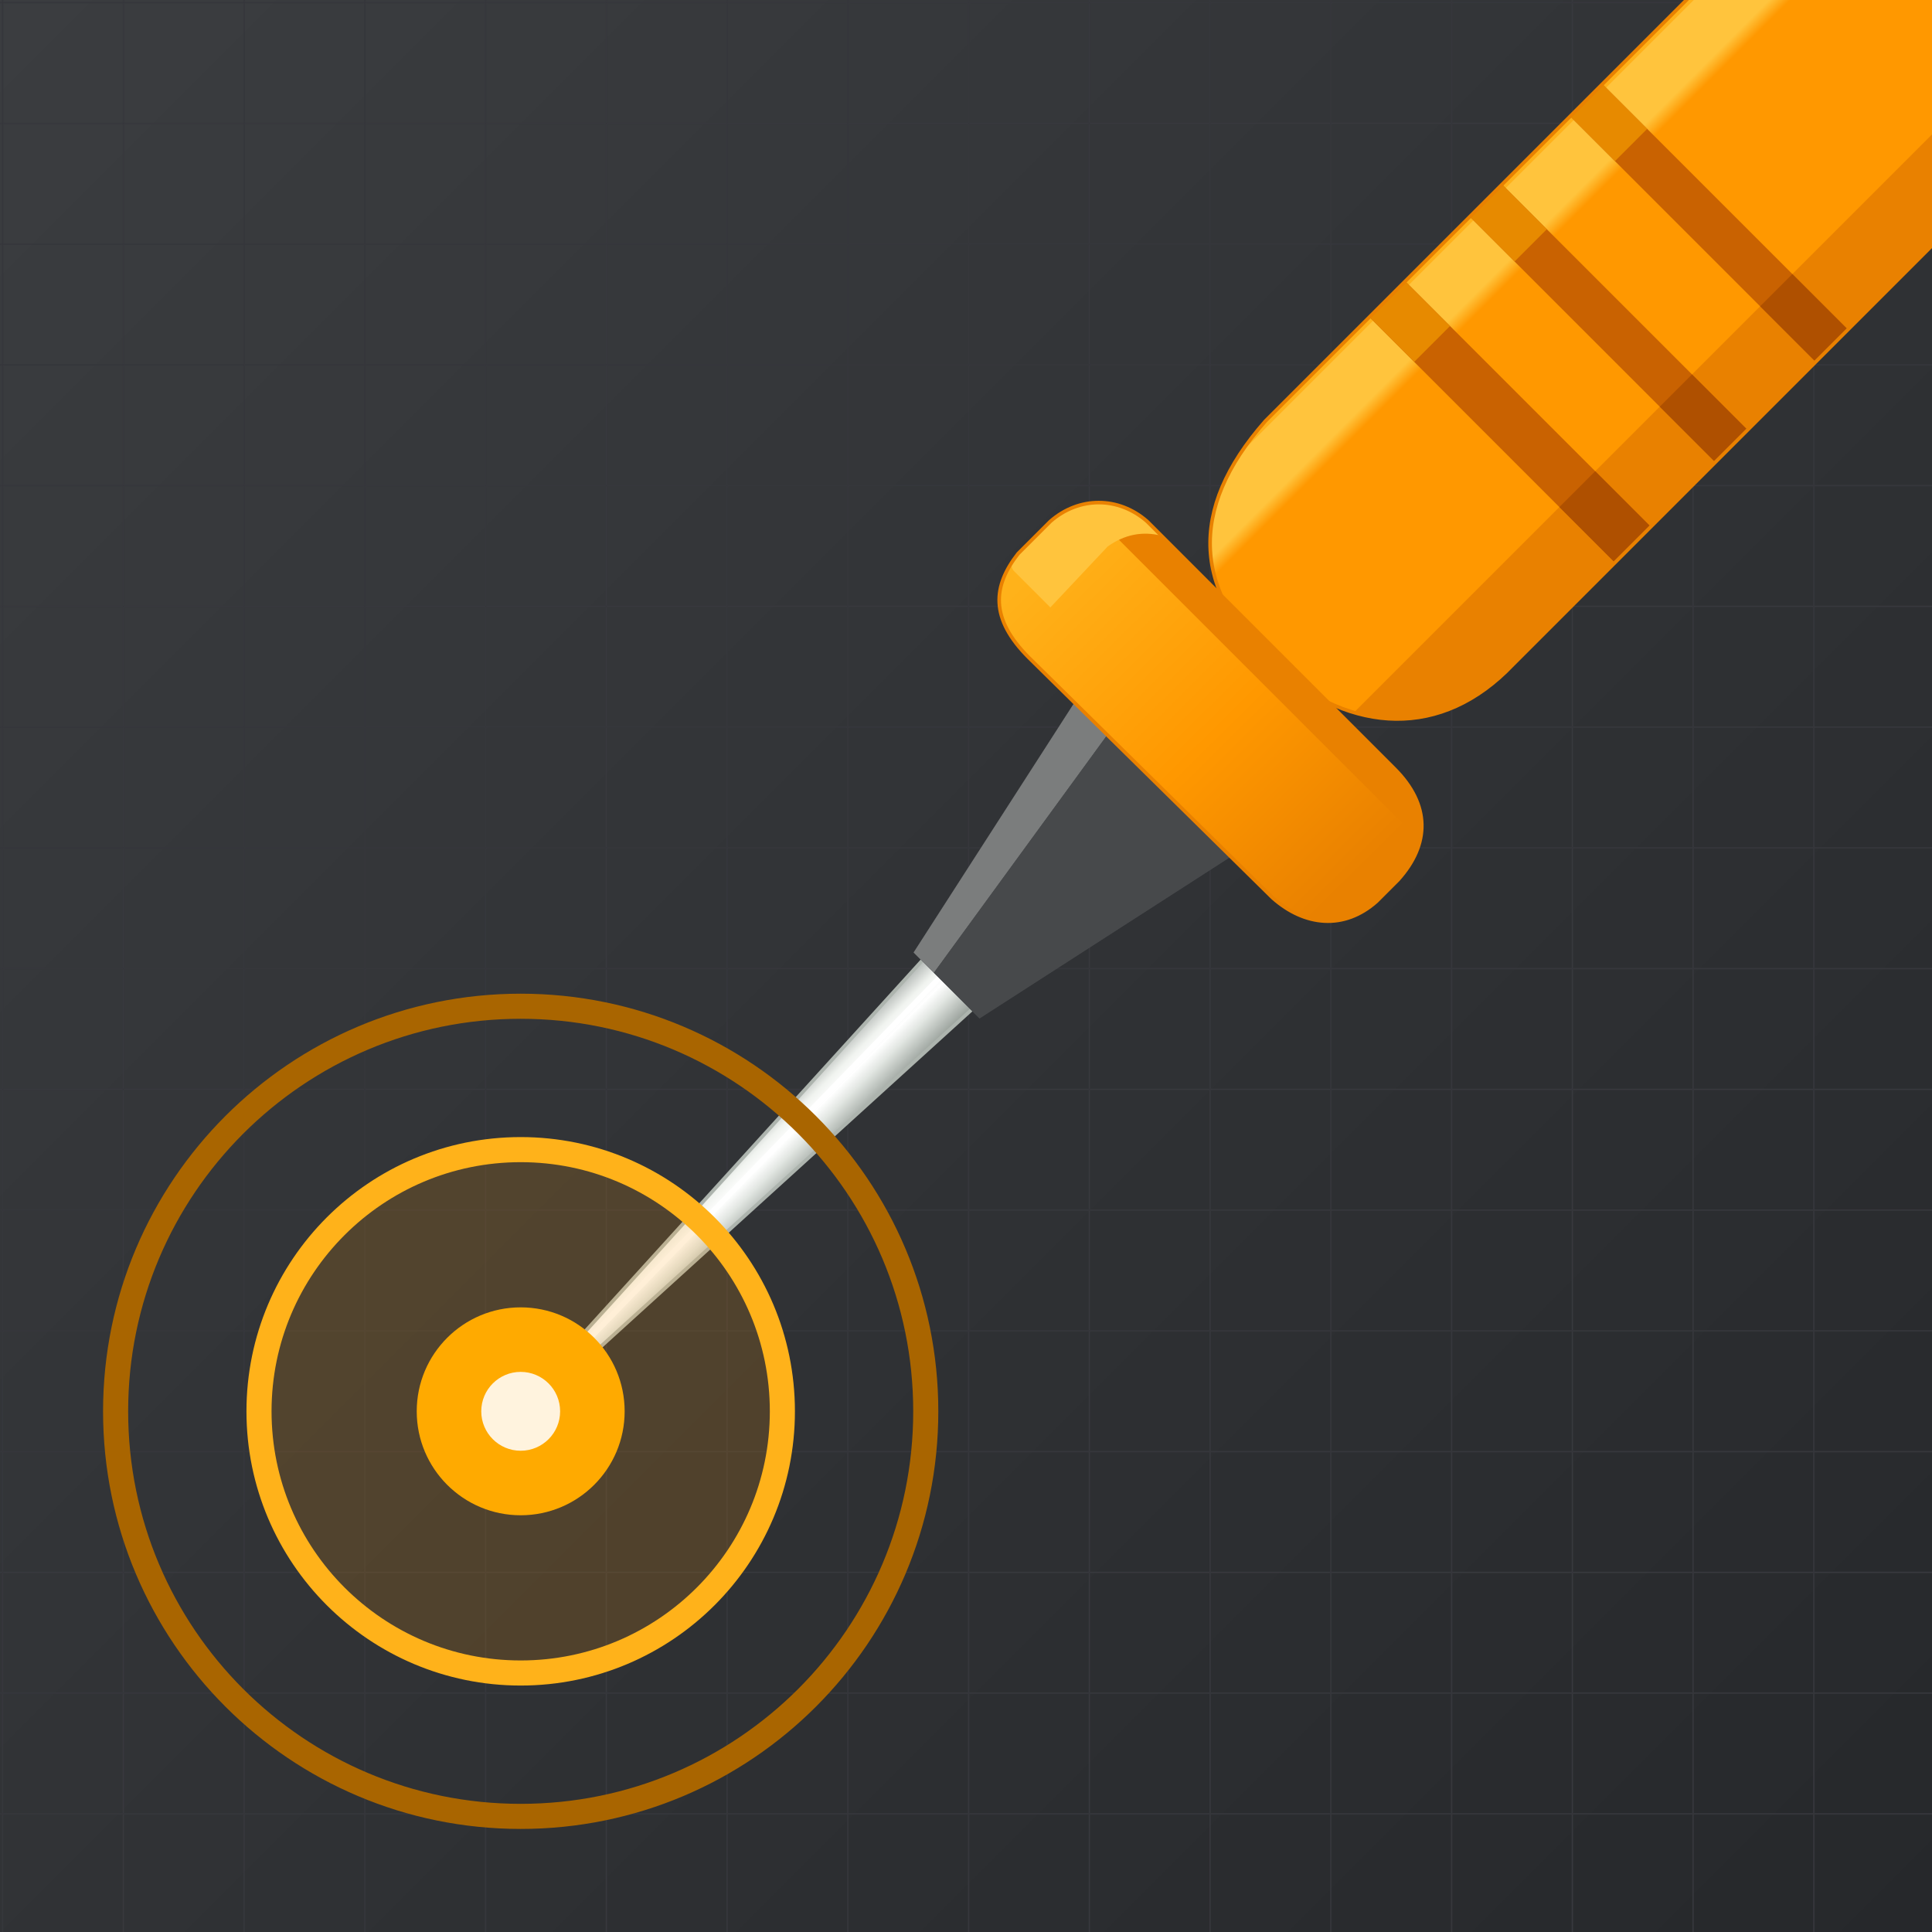
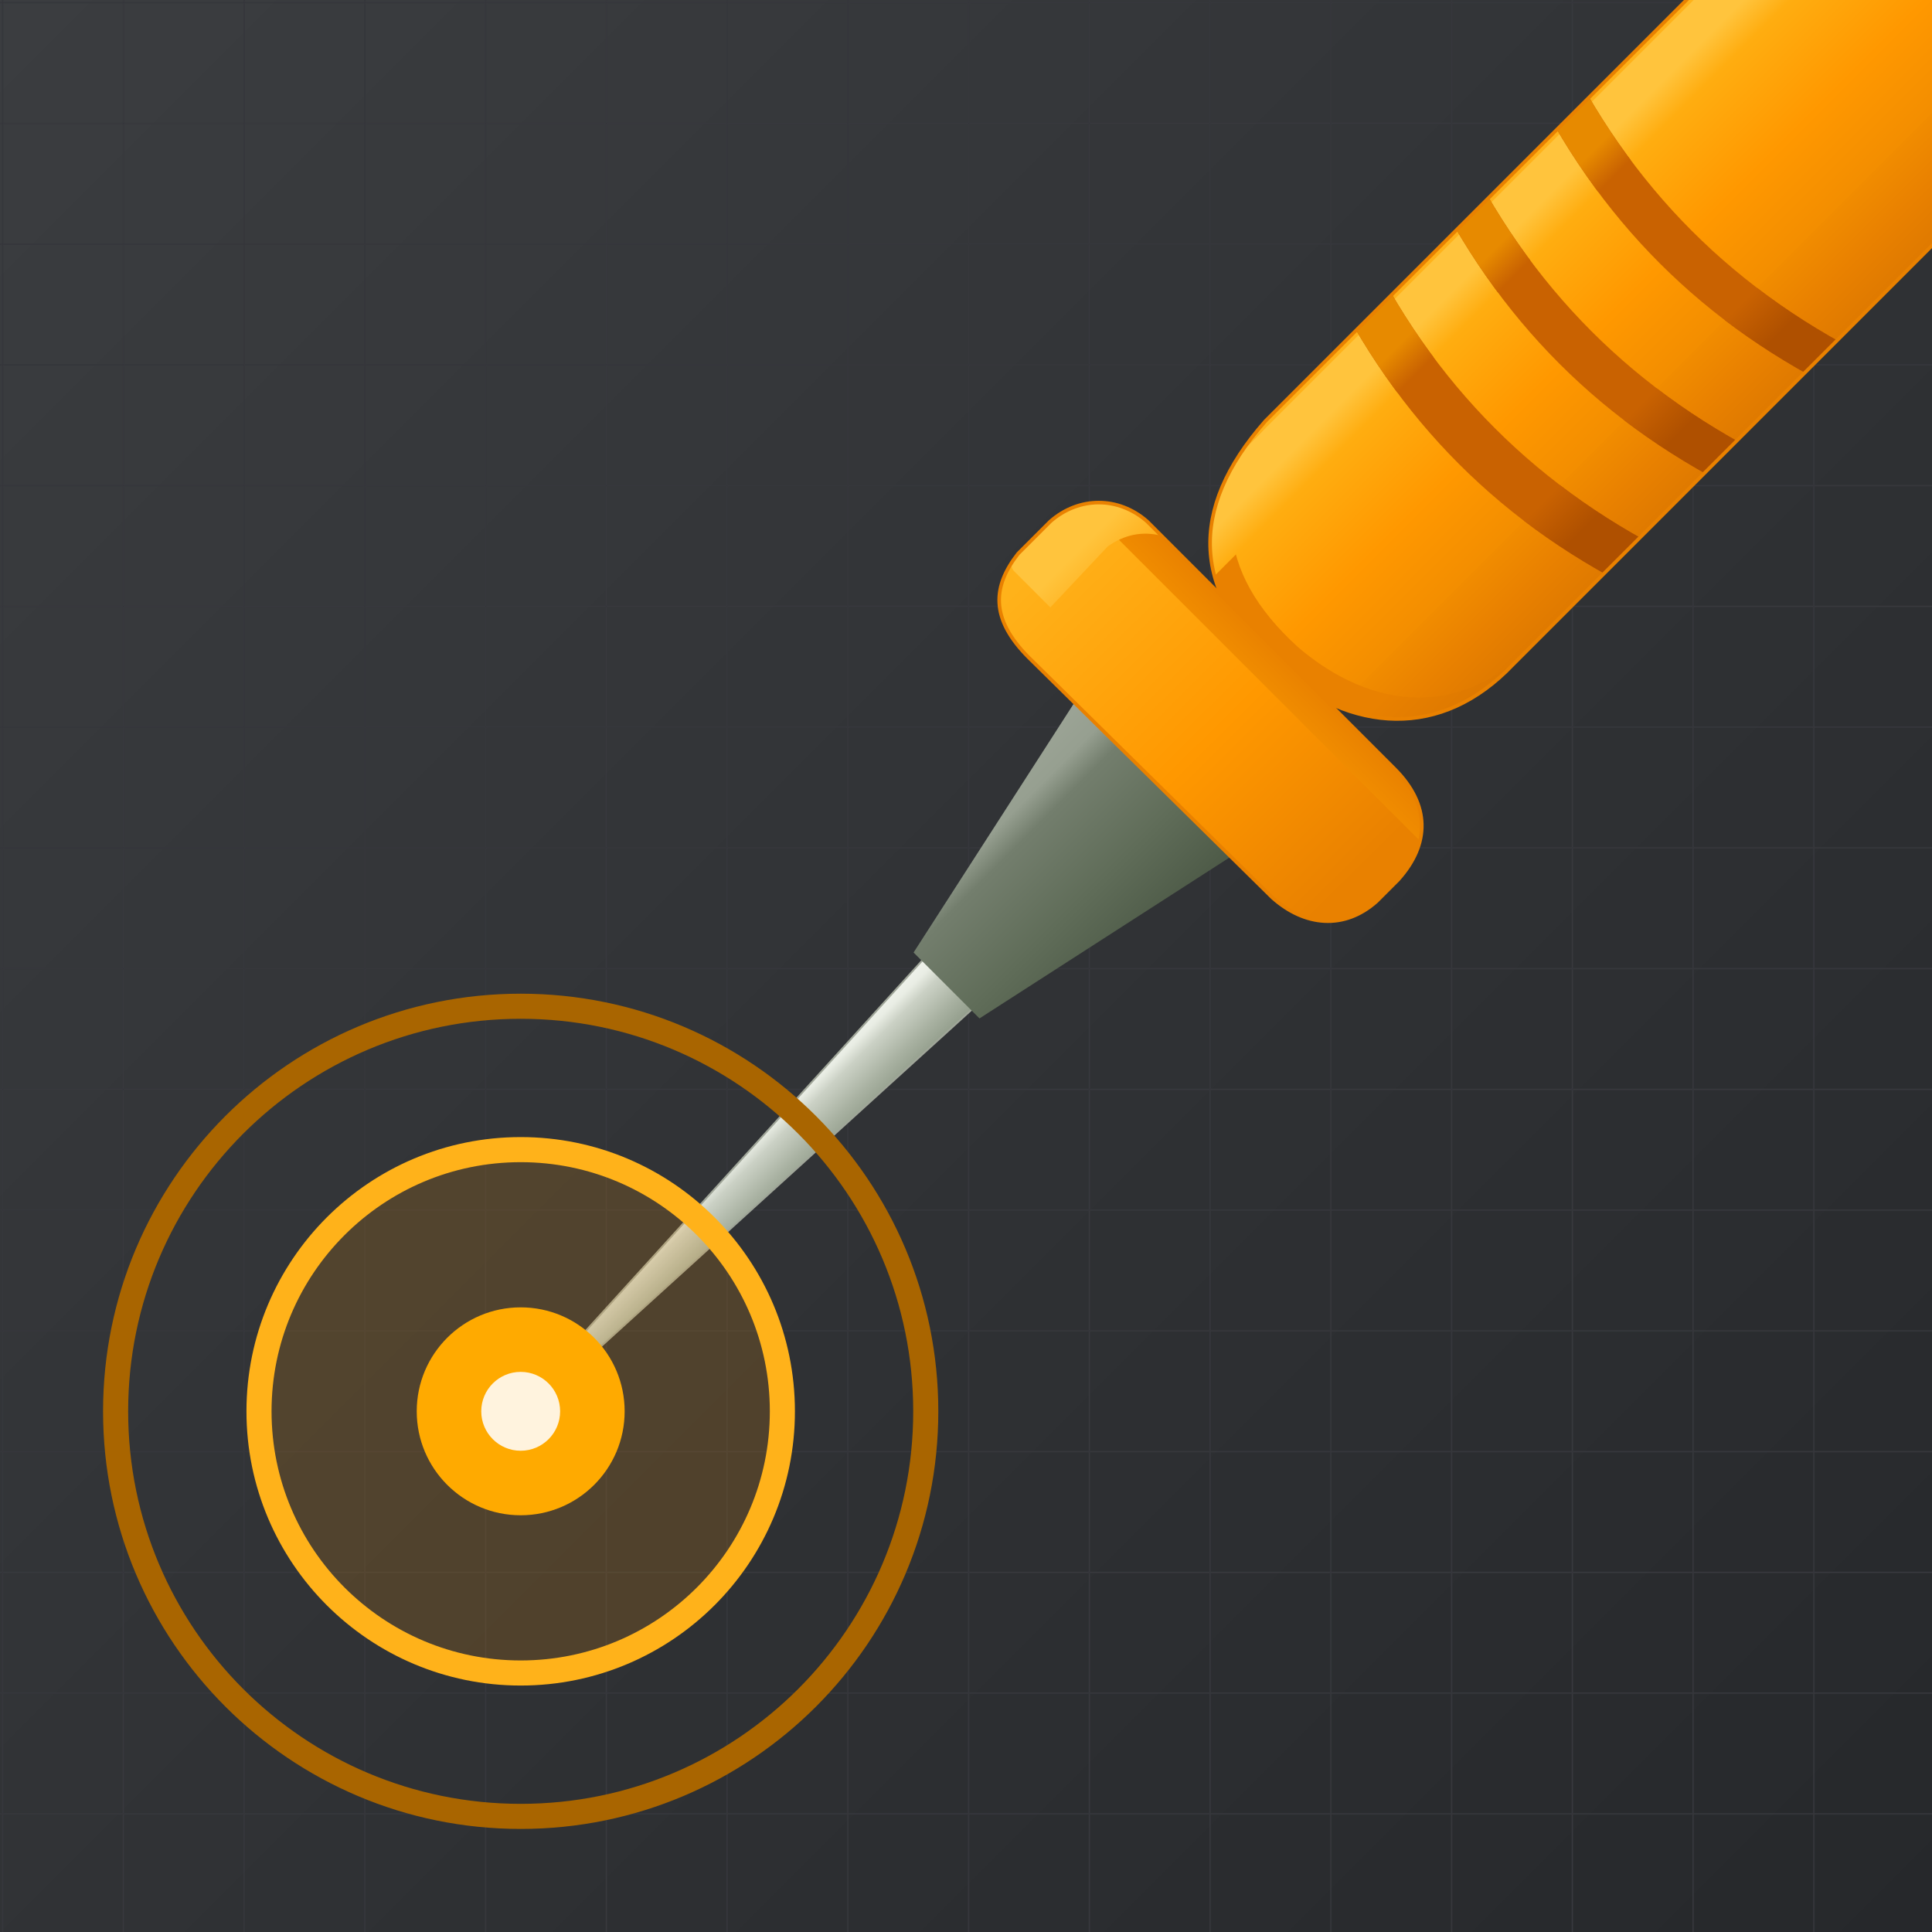
<svg xmlns="http://www.w3.org/2000/svg" width="1024" height="1024" viewBox="0 0 1024 1024" role="img" aria-labelledby="title description">
  <defs>
    <linearGradient id="background" x1="0" y1="0" x2="1024" y2="1024" gradientUnits="userSpaceOnUse">
      <stop offset="0" stop-color="#3B3D40" />
      <stop offset="1" stop-color="#26282B" />
    </linearGradient>
    <pattern id="grid" x="1" y="1" width="64" height="64" patternUnits="userSpaceOnUse">
      <path d="M64 0H0V64" fill="none" stroke="#35363B" stroke-width="1.5" />
    </pattern>
    <linearGradient id="metal" x1="0" y1="-10" x2="0" y2="10" gradientUnits="userSpaceOnUse">
-       <stop offset="0" stop-color="#B0B5B2" />
-       <stop offset=".26" stop-color="#F0F3EF" />
-       <stop offset=".44" stop-color="#FFFFFF" />
-       <stop offset=".62" stop-color="#E2E6E2" />
-       <stop offset="1" stop-color="#939B95" />
+       <stop offset="0" stop-color="#F0F3EC" />
+       <stop offset=".16" stop-color="#E9EDE4" />
+       <stop offset=".34" stop-color="#CBD1C5" />
+       <stop offset=".72" stop-color="#A8B1A1" />
+       <stop offset="1" stop-color="#929D8B" />
    </linearGradient>
    <linearGradient id="guard-fill" x1="441" y1="550" x2="528" y2="638" gradientUnits="userSpaceOnUse">
      <stop offset="0" stop-color="#FFB21A" />
      <stop offset=".55" stop-color="#FF9800" />
      <stop offset="1" stop-color="#E98100" />
    </linearGradient>
    <linearGradient id="handle-highlight" x1="500" y1="516" x2="513.5" y2="529.5" gradientUnits="userSpaceOnUse">
      <stop offset="0" stop-color="#FFC43D" />
-       <stop offset=".78" stop-color="#FFC43D" />
-       <stop offset="1" stop-color="#FF9800" />
+       <stop offset=".52" stop-color="#FFC43D" />
+       <stop offset="1" stop-color="#FFAD10" />
+     </linearGradient>
+     <linearGradient id="handle-fill" x1="513" y1="530" x2="551" y2="568" gradientUnits="userSpaceOnUse">
+       <stop offset="0" stop-color="#FFAD10" />
+       <stop offset="0.5" stop-color="#FF9800" />
+       <stop offset="1" stop-color="#F18C00" />
+     </linearGradient>
+     <linearGradient id="handle-shadow" x1="552" y1="562" x2="577" y2="587" gradientUnits="userSpaceOnUse">
+       <stop offset="0" stop-color="#F18C00" />
+       <stop offset=".38" stop-color="#E98100" />
+       <stop offset="1" stop-color="#D87400" />
+     </linearGradient>
+     <linearGradient id="bands-shadow" x1="552" y1="562" x2="577" y2="587" gradientUnits="userSpaceOnUse">
+       <stop offset="0" stop-color="#C96201" />
+       <stop offset=".38" stop-color="#AF5000" />
+       <stop offset="1" stop-color="#AF5000" />
+     </linearGradient>
+     <linearGradient id="collar-fill" x1="0" y1="-31" x2="0" y2="31" gradientUnits="userSpaceOnUse">
+       <stop offset="0" stop-color="#9CA496" />
+       <stop offset=".16" stop-color="#969F90" />
+       <stop offset=".28" stop-color="#737E6D" />
+       <stop offset=".65" stop-color="#606D59" />
+       <stop offset="1" stop-color="#4D5A47" />
+     </linearGradient>
+     <linearGradient id="heel-band" x1="552" y1="562" x2="577" y2="587" gradientUnits="userSpaceOnUse">
+       <stop offset="0" stop-color="#E98100" />
+       <stop offset=".2" stop-color="#E98100" />
+       <stop offset="1" stop-color="#D87400" />
+     </linearGradient>
+     <linearGradient id="bands-highlight" x1="500" y1="516" x2="513.5" y2="529.5" gradientUnits="userSpaceOnUse">
+       <stop offset="0" stop-color="#E78A00" />
+       <stop offset=".52" stop-color="#E78A00" />
+       <stop offset="1" stop-color="#C96201" />
+     </linearGradient>
+     <linearGradient id="guard-shadow" x1="478" y1="574" x2="492" y2="560" gradientUnits="userSpaceOnUse">
+       <stop offset="0" stop-color="#F28F00" />
+       <stop offset=".65" stop-color="#E98100" />
+       <stop offset="1" stop-color="#E98100" />
+     </linearGradient>
+     <linearGradient id="guard-highlight" x1="438" y1="548" x2="455" y2="565" gradientUnits="userSpaceOnUse">
+       <stop offset="0" stop-color="#FFC43D" />
+       <stop offset=".35" stop-color="#FFC43D" />
+       <stop offset="1" stop-color="#FFAA12" />
    </linearGradient>
    <clipPath id="handle-clip">
      <path d="M498 516L792 222C814 200 837 208 852 222C877 245 877 274 858 293L567 584C547 605 522 603 501 585C478 564 476 541 498 516Z" />
    </clipPath>
    <clipPath id="bands-clip">
-       <path d="M470 430L670 630L680 620L480 420Z M498 402L698 602L707 593L507 393Z M526 374L726 574L735 565L535 365Z" />
+       <path d="M515 475Q544 536 605 565L615 555Q554 526 525 465Z M543 447Q572 508 633 537L642 528Q581 499 552 438Z M571 419Q600 480 661 509L670 500Q609 471 580 410Z" />
    </clipPath>
    <clipPath id="guard-clip">
      <path d="M429 553L438 544C446 537 457 537 465 544L534 613C544 623 544 634 535 644L529 650C520 658 509 657 500 649L432 582C421 571 422 562 429 553Z" />
    </clipPath>
  </defs>
  <rect width="1024" height="1024" fill="url(#background)" />
  <rect width="1024" height="1024" fill="url(#grid)" />
  <g transform="translate(-275.5 -757.25) scale(1.9)">
    <g transform="translate(290.25 792.25) rotate(-45)">
-       <path d="M0 0Q0-1.25 3-1.8L174-10V10L3 1.8Q0 1.25 0 0Z" fill="url(#metal)" stroke="#ADB4AE" stroke-width="1" stroke-linejoin="round" />
-       <path d="M3-.4L174-3" fill="none" stroke="#FFFFFF" stroke-width="1.5" stroke-linecap="round" />
-       <path d="M168-13L251-31V31L168 13Z" fill="#434548" />
-       <path d="M168-13L251-31V-18L168-5Z" fill="#7B7D7D" />
-       <path d="M168-5L251-18V31L168 13Z" fill="#47494B" />
+       <path d="M0 0Q0-1.25 3-1.8L174-10V10L3 1.8Q0 1.25 0 0Z" fill="url(#metal)" stroke="#A0A699" stroke-width=".5" stroke-linejoin="round" />
+       <path d="M168-13L251-31V31L168 13Z" fill="url(#collar-fill)" />
    </g>
    <g clip-path="url(#handle-clip)">
-       <rect x="475" y="195" width="410" height="415" fill="#FF9800" />
+       <rect x="475" y="195" width="410" height="415" fill="url(#handle-fill)" />
+       <path d="M350 764L950 164V215L350 815Z" fill="url(#handle-shadow)" />
+       <path d="M504 510L498 516C476 541 478 564 501 585C522 603 547 605 567 584L573 578C553 599 528 597 507 579C484 558 482 535 504 510Z" fill="url(#heel-band)" />
      <path d="M350 664L950 64V66L350 666Z" fill="#FFB21A" />
      <path d="M350 666L950 66V93L350 693Z" fill="url(#handle-highlight)" />
-       <path d="M350 770L950 170V215L350 815Z" fill="#E98100" />
      <g clip-path="url(#bands-clip)">
        <rect x="475" y="195" width="410" height="415" fill="#C96201" />
-         <path d="M350 664L950 64V89L350 689Z" fill="#E78A00" />
-         <path d="M350 770L950 170V215L350 815Z" fill="#AF5000" />
+         <path d="M350 664L950 64V93L350 693Z" fill="url(#bands-highlight)" />
+         <path d="M350 764L950 164V215L350 815Z" fill="url(#bands-shadow)" />
      </g>
    </g>
    <path d="M498 516L792 222C814 200 837 208 852 222C877 245 877 274 858 293L567 584C547 605 522 603 501 585C478 564 476 541 498 516Z" fill="none" stroke="#E98100" stroke-width="1" />
    <path d="M429 553L438 544C446 537 457 537 465 544L534 613C544 623 544 634 535 644L529 650C520 658 509 657 500 649L432 582C421 571 422 562 429 553Z" fill="url(#guard-fill)" />
    <g clip-path="url(#guard-clip)">
-       <path d="M404 496L579 671L593 657L418 482Z" fill="#E98100" />
-       <path d="M429 553L438 544C446 537 457 537 465 544L469 548Q461 546 454 551L438 568L428 558Q426 556 429 553Z" fill="#FFC43D" />
+       <path d="M404 496L579 671L593 657L418 482Z" fill="url(#guard-shadow)" />
+       <path d="M429 553L438 544C446 537 457 537 465 544L469 548Q461 546 454 551L438 568L428 558Q426 556 429 553Z" fill="url(#guard-highlight)" />
    </g>
    <path d="M429 553L438 544C446 537 457 537 465 544L534 613C544 623 544 634 535 644L529 650C520 658 509 657 500 649L432 582C421 571 422 562 429 553Z" fill="none" stroke="#E98100" stroke-width="1" />
    <circle cx="290.25" cy="792.25" r="113" fill="none" stroke="#A96500" stroke-width="7" />
    <circle cx="290.25" cy="792.25" r="73" fill="#FF9800" fill-opacity=".16" stroke="#FFB21A" stroke-width="7" />
    <circle cx="290.25" cy="792.25" r="29" fill="#FFAA00" />
    <circle cx="290.25" cy="792.25" r="11" fill="#FFF3DE" />
  </g>
</svg>
